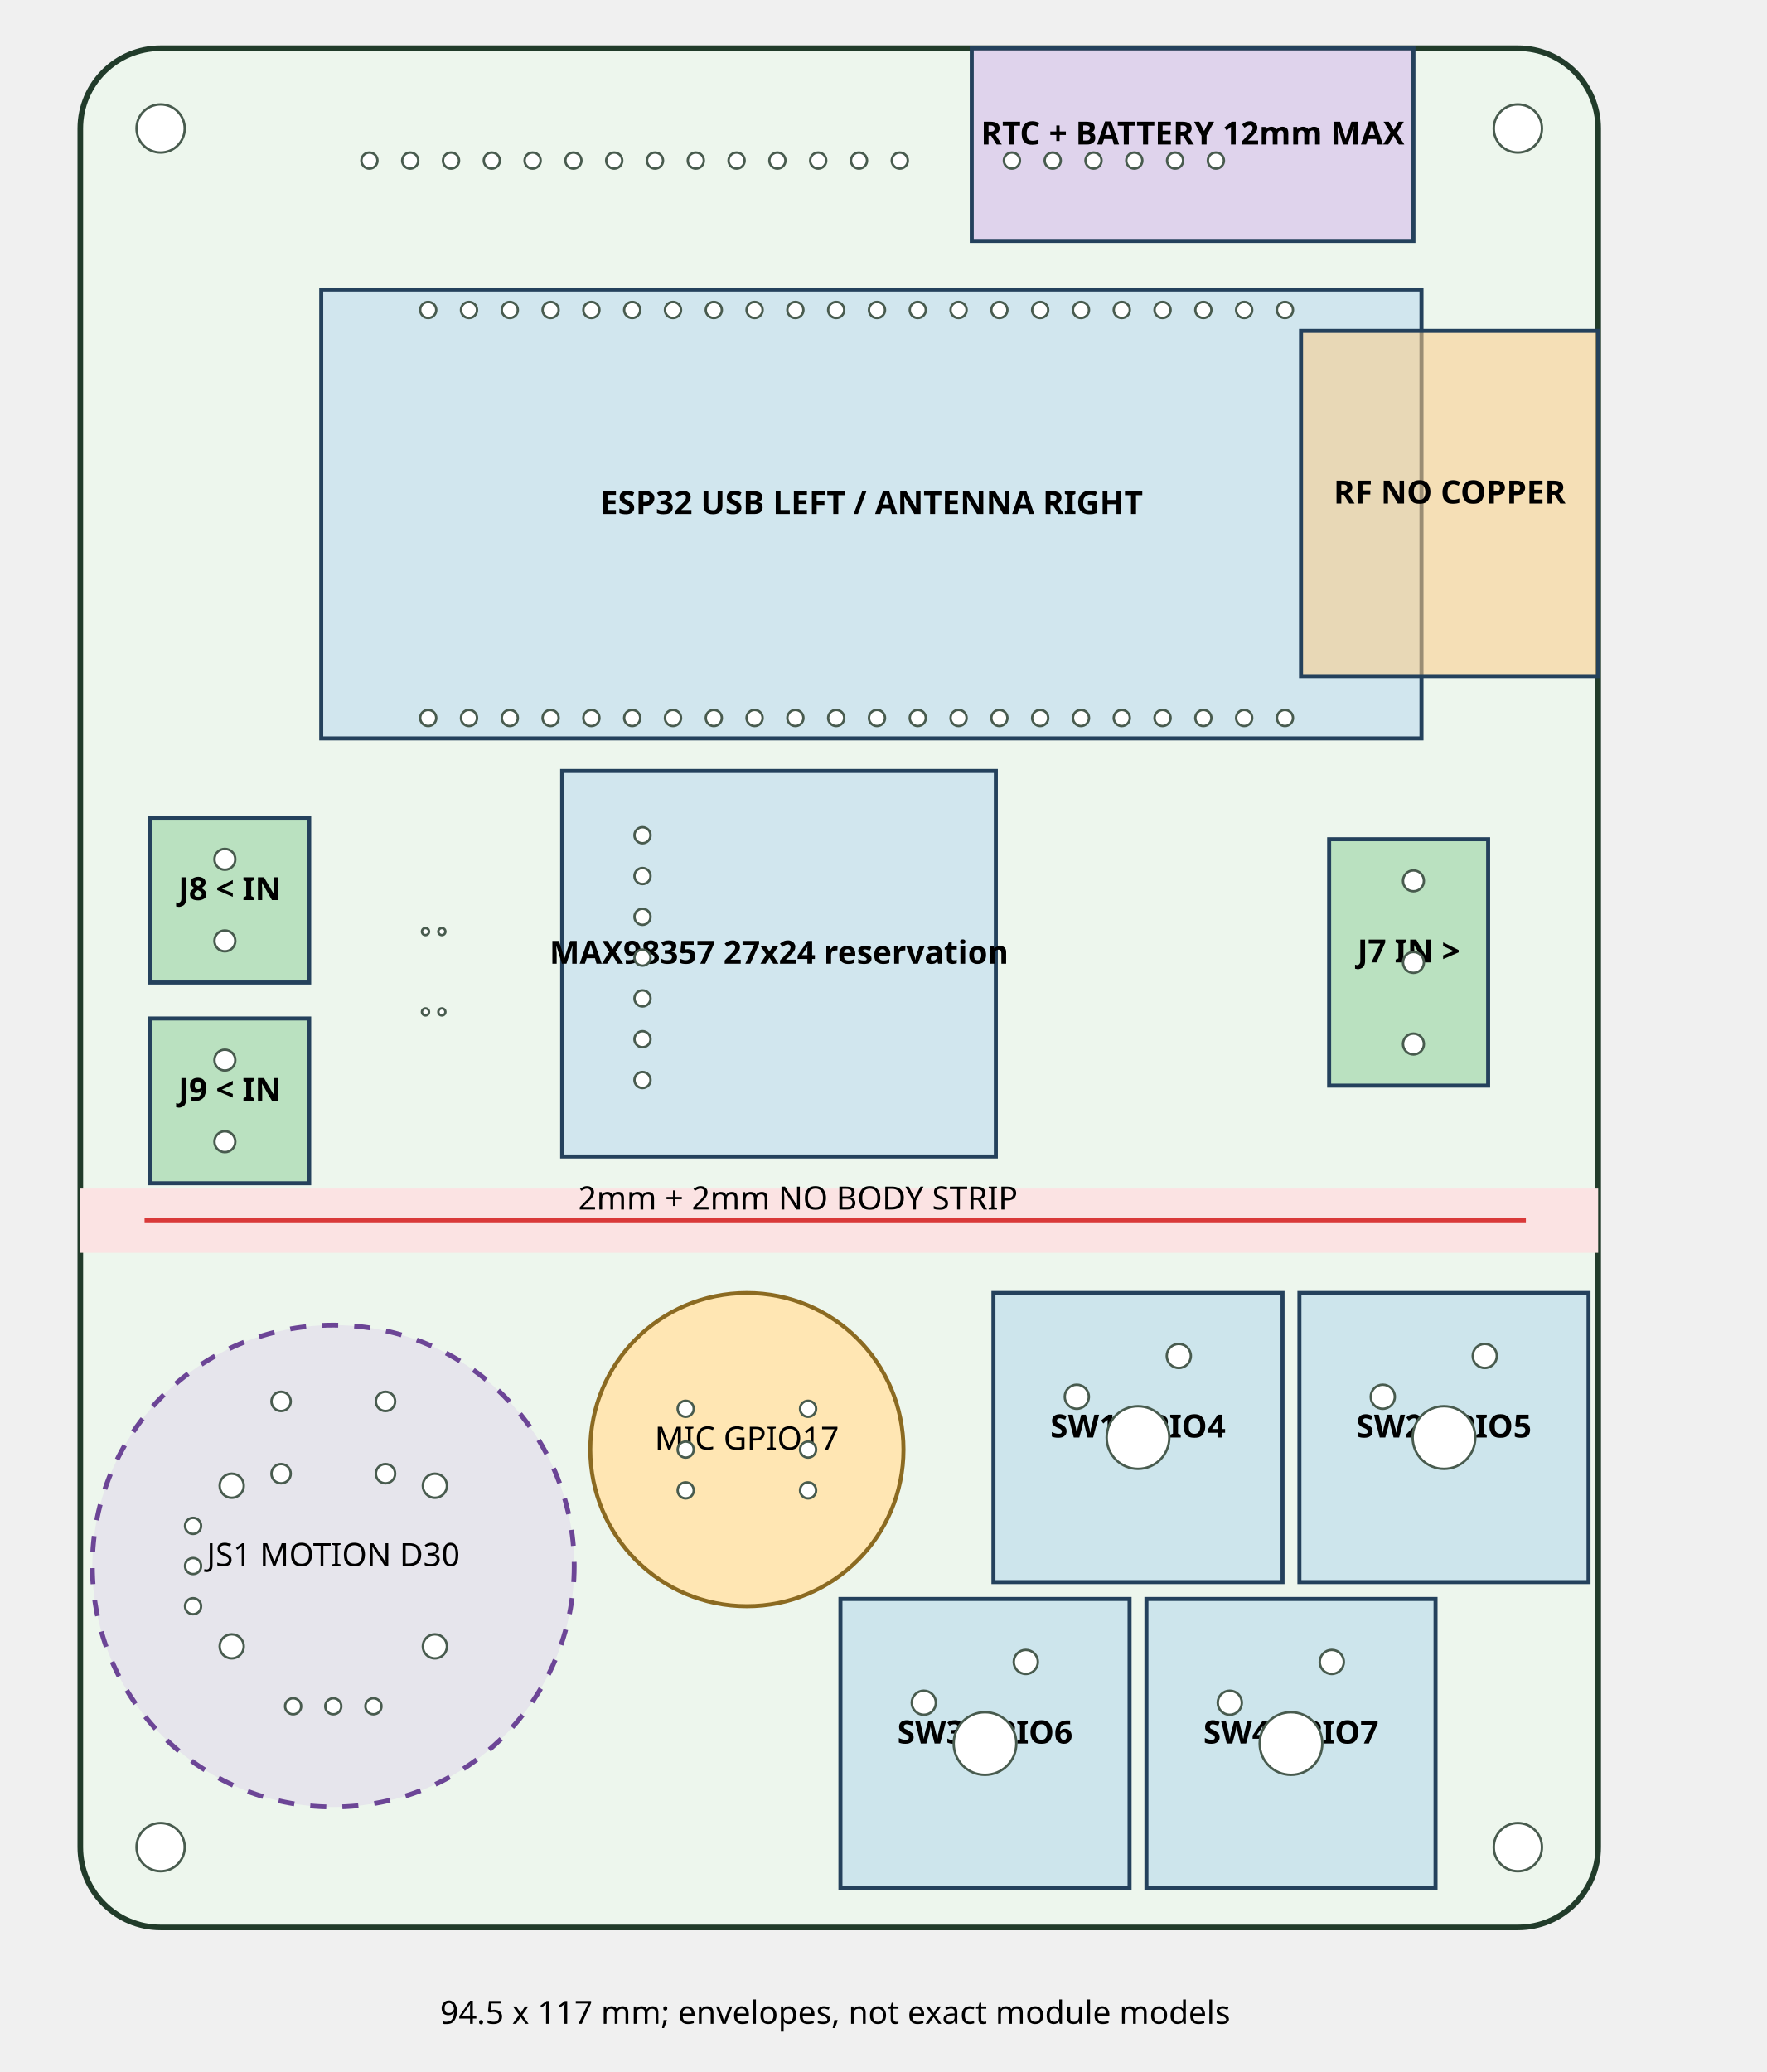
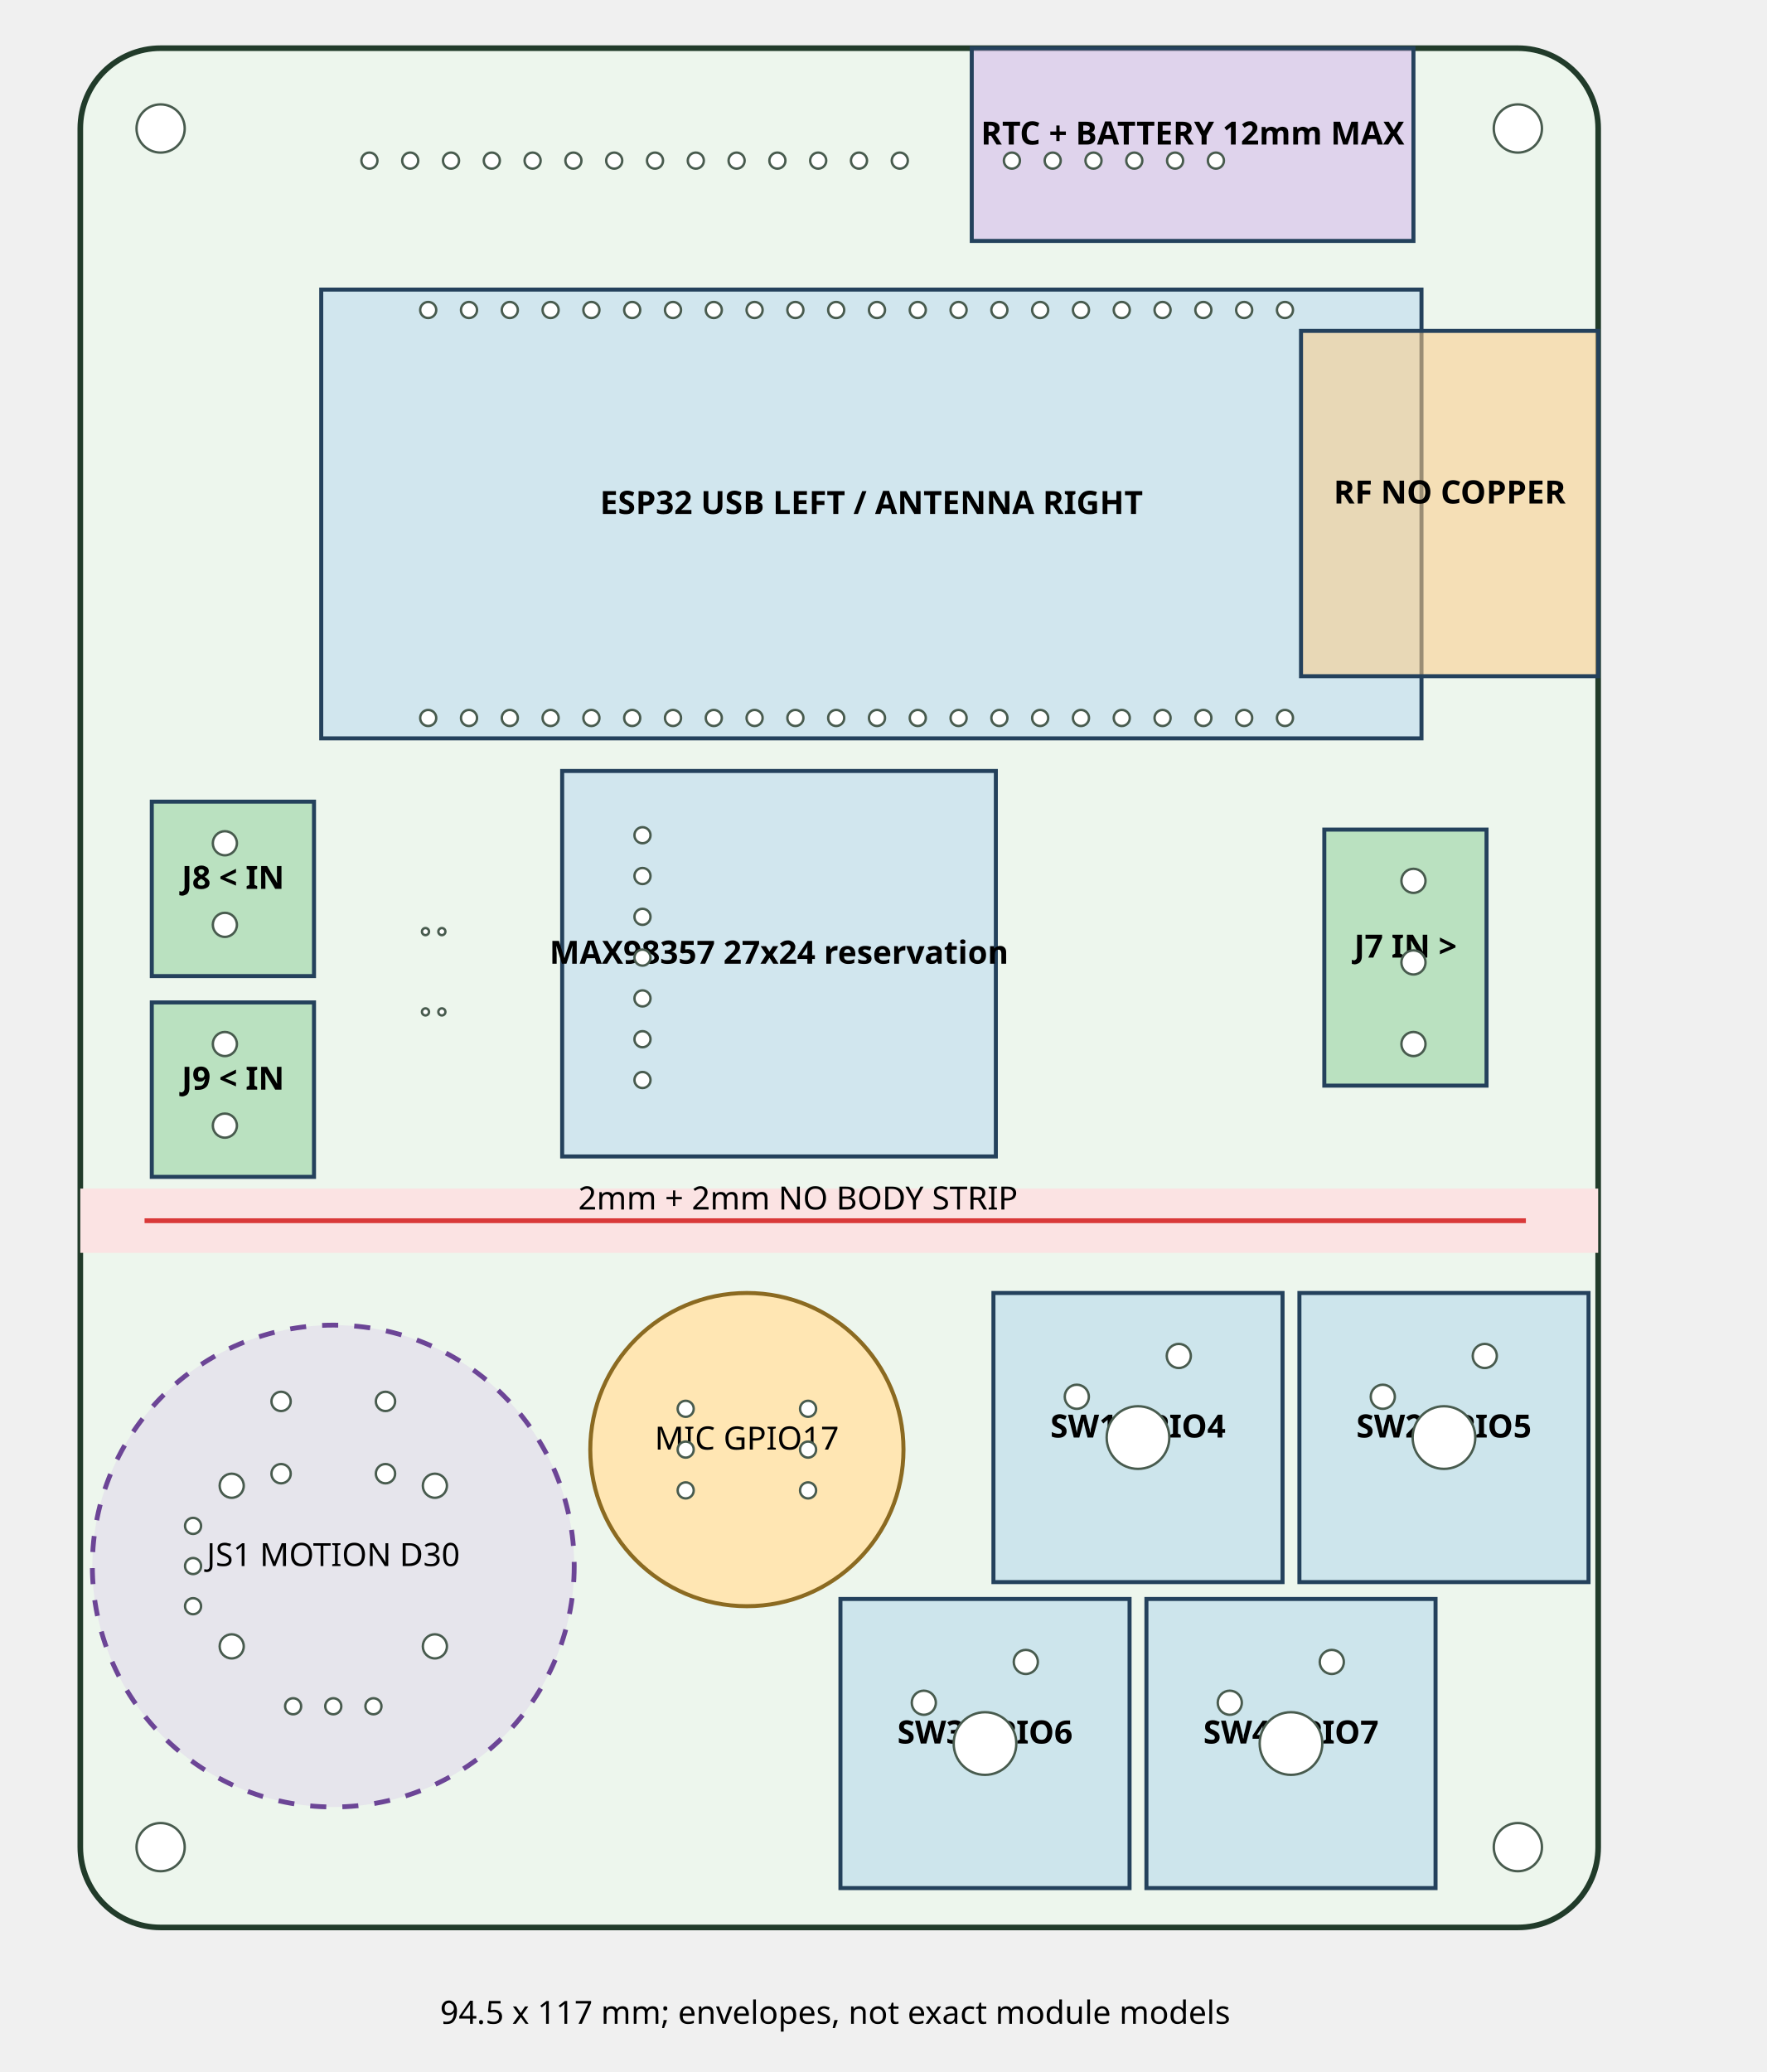
<svg xmlns="http://www.w3.org/2000/svg" viewBox="0 0 110 129">
  <style>text{font:2px sans-serif} .label{font-weight:bold}</style>
  <rect x="5.0" y="3.0" width="94.5" height="117.0" rx="5" fill="#edf6ed" stroke="#213b2a" stroke-width=".35" />
  <rect x="5" y="74" width="94.5" height="4" fill="#fbe3e3" />
  <path d="M9 76H95" stroke="#d93939" stroke-width=".3" />
  <text x="36" y="75.3">2mm + 2mm NO BODY STRIP</text>
  <rect x="20" y="18.03" width="68.5" height="27.94" fill="#b9d8ef" fill-opacity=".55" stroke="#24415c" stroke-width=".25" />
  <text class="label" x="54.25" y="32.0" text-anchor="middle">ESP32 USB LEFT / ANTENNA RIGHT</text>
  <rect x="81" y="20.6" width="18.5" height="21.5" fill="#facb88" fill-opacity=".55" stroke="#24415c" stroke-width=".25" />
  <text class="label" x="90.25" y="31.35" text-anchor="middle">RF NO COPPER</text>
  <rect x="60.5" y="3" width="27.5" height="12" fill="#d3b6eb" fill-opacity=".55" stroke="#24415c" stroke-width=".25" />
  <text class="label" x="74.25" y="9.0" text-anchor="middle">RTC + BATTERY 12mm MAX</text>
  <rect x="35" y="48" width="27" height="24" fill="#b9d8ef" fill-opacity=".55" stroke="#24415c" stroke-width=".25" />
  <text class="label" x="48.5" y="60.0" text-anchor="middle">MAX98357 27x24 reservation</text>
-   <rect x="82.75" y="52.25" width="9.9" height="15.34" fill="#90cf9a" fill-opacity=".55" stroke="#24415c" stroke-width=".25" />
-   <text class="label" x="87.7" y="59.92" text-anchor="middle">J7 IN &gt;</text>
-   <rect x="9.35" y="50.91" width="9.9" height="10.26" fill="#90cf9a" fill-opacity=".55" stroke="#24415c" stroke-width=".25" />
-   <text class="label" x="14.3" y="56.04" text-anchor="middle">J8 &lt; IN</text>
-   <rect x="9.35" y="63.41" width="9.9" height="10.26" fill="#90cf9a" fill-opacity=".55" stroke="#24415c" stroke-width=".25" />
-   <text class="label" x="14.3" y="68.54" text-anchor="middle">J9 &lt; IN</text>
+   <rect x="82.45" y="51.65" width="10.1" height="15.94" fill="#90cf9a" fill-opacity=".55" stroke="#24415c" stroke-width=".25" />
+   <text class="label" x="87.5" y="59.62" text-anchor="middle">J7 IN &gt;</text>
+   <rect x="9.45" y="49.91" width="10.1" height="10.86" fill="#90cf9a" fill-opacity=".55" stroke="#24415c" stroke-width=".25" />
+   <text class="label" x="14.5" y="55.34" text-anchor="middle">J8 &lt; IN</text>
+   <rect x="9.45" y="62.41" width="10.1" height="10.86" fill="#90cf9a" fill-opacity=".55" stroke="#24415c" stroke-width=".25" />
+   <text class="label" x="14.5" y="67.84" text-anchor="middle">J9 &lt; IN</text>
  <rect x="61.85" y="80.5" width="18.0" height="18.0" fill="#b3d7eb" fill-opacity=".55" stroke="#24415c" stroke-width=".25" />
  <text class="label" x="70.85" y="89.5" text-anchor="middle">SW1 GPIO4</text>
  <rect x="80.9" y="80.5" width="18.0" height="18.0" fill="#b3d7eb" fill-opacity=".55" stroke="#24415c" stroke-width=".25" />
  <text class="label" x="89.9" y="89.5" text-anchor="middle">SW2 GPIO5</text>
  <rect x="52.325" y="99.55" width="18" height="18.0" fill="#b3d7eb" fill-opacity=".55" stroke="#24415c" stroke-width=".25" />
  <text class="label" x="61.325" y="108.55" text-anchor="middle">SW3 GPIO6</text>
  <rect x="71.375" y="99.55" width="18.0" height="18.0" fill="#b3d7eb" fill-opacity=".55" stroke="#24415c" stroke-width=".25" />
  <text class="label" x="80.375" y="108.55" text-anchor="middle">SW4 GPIO7</text>
  <circle cx="20.75" cy="97.5" r="15" fill="#d3b6eb" fill-opacity=".25" stroke="#6c4596" stroke-dasharray="1 1" stroke-width=".3" />
  <text x="20.75" y="97.5" text-anchor="middle">JS1 MOTION D30</text>
  <circle cx="46.5" cy="90.25" r="9.75" fill="#ffe6b3" stroke="#8b6a21" stroke-width=".25" />
  <text x="46.5" y="90.25" text-anchor="middle">MIC GPIO17</text>
  <circle cx="80.0" cy="44.7" r="0.5" fill="white" stroke="#485b4e" stroke-width=".15" />
  <circle cx="77.46" cy="44.7" r="0.5" fill="white" stroke="#485b4e" stroke-width=".15" />
  <circle cx="74.92" cy="44.7" r="0.5" fill="white" stroke="#485b4e" stroke-width=".15" />
  <circle cx="72.38" cy="44.7" r="0.5" fill="white" stroke="#485b4e" stroke-width=".15" />
  <circle cx="69.84" cy="44.7" r="0.5" fill="white" stroke="#485b4e" stroke-width=".15" />
  <circle cx="67.3" cy="44.7" r="0.5" fill="white" stroke="#485b4e" stroke-width=".15" />
  <circle cx="64.76" cy="44.7" r="0.5" fill="white" stroke="#485b4e" stroke-width=".15" />
  <circle cx="62.22" cy="44.7" r="0.5" fill="white" stroke="#485b4e" stroke-width=".15" />
  <circle cx="59.68" cy="44.7" r="0.5" fill="white" stroke="#485b4e" stroke-width=".15" />
  <circle cx="57.14" cy="44.7" r="0.5" fill="white" stroke="#485b4e" stroke-width=".15" />
  <circle cx="54.6" cy="44.7" r="0.5" fill="white" stroke="#485b4e" stroke-width=".15" />
  <circle cx="52.06" cy="44.7" r="0.5" fill="white" stroke="#485b4e" stroke-width=".15" />
  <circle cx="49.52" cy="44.7" r="0.5" fill="white" stroke="#485b4e" stroke-width=".15" />
  <circle cx="46.98" cy="44.7" r="0.5" fill="white" stroke="#485b4e" stroke-width=".15" />
  <circle cx="44.44" cy="44.7" r="0.5" fill="white" stroke="#485b4e" stroke-width=".15" />
  <circle cx="41.9" cy="44.7" r="0.5" fill="white" stroke="#485b4e" stroke-width=".15" />
  <circle cx="39.36" cy="44.7" r="0.5" fill="white" stroke="#485b4e" stroke-width=".15" />
  <circle cx="36.82" cy="44.7" r="0.5" fill="white" stroke="#485b4e" stroke-width=".15" />
  <circle cx="34.28" cy="44.7" r="0.5" fill="white" stroke="#485b4e" stroke-width=".15" />
  <circle cx="31.74" cy="44.7" r="0.5" fill="white" stroke="#485b4e" stroke-width=".15" />
  <circle cx="29.2" cy="44.7" r="0.5" fill="white" stroke="#485b4e" stroke-width=".15" />
  <circle cx="26.66" cy="44.7" r="0.5" fill="white" stroke="#485b4e" stroke-width=".15" />
  <circle cx="61.325" cy="108.55" r="1.95" fill="white" stroke="#485b4e" stroke-width=".15" />
  <circle cx="57.515" cy="106.01" r="0.75" fill="white" stroke="#485b4e" stroke-width=".15" />
  <circle cx="63.865" cy="103.47" r="0.75" fill="white" stroke="#485b4e" stroke-width=".15" />
-   <circle cx="14.0" cy="53.5" r="0.65" fill="white" stroke="#485b4e" stroke-width=".15" />
-   <circle cx="14.0" cy="58.58" r="0.65" fill="white" stroke="#485b4e" stroke-width=".15" />
-   <circle cx="88.0" cy="65.0" r="0.65" fill="white" stroke="#485b4e" stroke-width=".15" />
-   <circle cx="88.0" cy="59.92" r="0.65" fill="white" stroke="#485b4e" stroke-width=".15" />
-   <circle cx="88.0" cy="54.84" r="0.65" fill="white" stroke="#485b4e" stroke-width=".15" />
+   <circle cx="14.0" cy="52.5" r="0.75" fill="white" stroke="#485b4e" stroke-width=".15" />
+   <circle cx="14.0" cy="57.58" r="0.75" fill="white" stroke="#485b4e" stroke-width=".15" />
+   <circle cx="88.0" cy="65.0" r="0.75" fill="white" stroke="#485b4e" stroke-width=".15" />
+   <circle cx="88.0" cy="59.92" r="0.75" fill="white" stroke="#485b4e" stroke-width=".15" />
+   <circle cx="88.0" cy="54.84" r="0.75" fill="white" stroke="#485b4e" stroke-width=".15" />
  <circle cx="40.0" cy="52.0" r="0.5" fill="white" stroke="#485b4e" stroke-width=".15" />
  <circle cx="40.0" cy="54.54" r="0.5" fill="white" stroke="#485b4e" stroke-width=".15" />
  <circle cx="40.0" cy="57.08" r="0.5" fill="white" stroke="#485b4e" stroke-width=".15" />
  <circle cx="40.0" cy="59.62" r="0.5" fill="white" stroke="#485b4e" stroke-width=".15" />
  <circle cx="40.0" cy="62.16" r="0.5" fill="white" stroke="#485b4e" stroke-width=".15" />
  <circle cx="40.0" cy="64.7" r="0.5" fill="white" stroke="#485b4e" stroke-width=".15" />
  <circle cx="40.0" cy="67.24" r="0.5" fill="white" stroke="#485b4e" stroke-width=".15" />
  <circle cx="10.0" cy="115.0" r="1.5" fill="white" stroke="#485b4e" stroke-width=".15" />
  <circle cx="26.49" cy="63.0" r="0.22" fill="white" stroke="#485b4e" stroke-width=".15" />
  <circle cx="27.51" cy="63.0" r="0.22" fill="white" stroke="#485b4e" stroke-width=".15" />
  <circle cx="94.5" cy="115.0" r="1.5" fill="white" stroke="#485b4e" stroke-width=".15" />
  <circle cx="70.85" cy="89.5" r="1.95" fill="white" stroke="#485b4e" stroke-width=".15" />
  <circle cx="67.04" cy="86.96" r="0.75" fill="white" stroke="#485b4e" stroke-width=".15" />
  <circle cx="73.39" cy="84.42" r="0.75" fill="white" stroke="#485b4e" stroke-width=".15" />
  <circle cx="26.49" cy="58.0" r="0.22" fill="white" stroke="#485b4e" stroke-width=".15" />
  <circle cx="27.51" cy="58.0" r="0.22" fill="white" stroke="#485b4e" stroke-width=".15" />
  <circle cx="10.0" cy="8.0" r="1.5" fill="white" stroke="#485b4e" stroke-width=".15" />
  <circle cx="80.0" cy="19.3" r="0.5" fill="white" stroke="#485b4e" stroke-width=".15" />
  <circle cx="77.46" cy="19.3" r="0.5" fill="white" stroke="#485b4e" stroke-width=".15" />
  <circle cx="74.92" cy="19.3" r="0.5" fill="white" stroke="#485b4e" stroke-width=".15" />
  <circle cx="72.38" cy="19.3" r="0.5" fill="white" stroke="#485b4e" stroke-width=".15" />
  <circle cx="69.84" cy="19.3" r="0.5" fill="white" stroke="#485b4e" stroke-width=".15" />
  <circle cx="67.3" cy="19.3" r="0.5" fill="white" stroke="#485b4e" stroke-width=".15" />
  <circle cx="64.76" cy="19.3" r="0.5" fill="white" stroke="#485b4e" stroke-width=".15" />
  <circle cx="62.22" cy="19.3" r="0.5" fill="white" stroke="#485b4e" stroke-width=".15" />
  <circle cx="59.68" cy="19.3" r="0.5" fill="white" stroke="#485b4e" stroke-width=".15" />
  <circle cx="57.14" cy="19.3" r="0.5" fill="white" stroke="#485b4e" stroke-width=".15" />
  <circle cx="54.6" cy="19.3" r="0.5" fill="white" stroke="#485b4e" stroke-width=".15" />
  <circle cx="52.06" cy="19.3" r="0.5" fill="white" stroke="#485b4e" stroke-width=".15" />
  <circle cx="49.52" cy="19.3" r="0.5" fill="white" stroke="#485b4e" stroke-width=".15" />
  <circle cx="46.98" cy="19.3" r="0.5" fill="white" stroke="#485b4e" stroke-width=".15" />
  <circle cx="44.44" cy="19.3" r="0.5" fill="white" stroke="#485b4e" stroke-width=".15" />
  <circle cx="41.9" cy="19.3" r="0.5" fill="white" stroke="#485b4e" stroke-width=".15" />
  <circle cx="39.36" cy="19.3" r="0.5" fill="white" stroke="#485b4e" stroke-width=".15" />
  <circle cx="36.82" cy="19.3" r="0.5" fill="white" stroke="#485b4e" stroke-width=".15" />
  <circle cx="34.28" cy="19.3" r="0.5" fill="white" stroke="#485b4e" stroke-width=".15" />
  <circle cx="31.74" cy="19.3" r="0.5" fill="white" stroke="#485b4e" stroke-width=".15" />
  <circle cx="29.2" cy="19.3" r="0.5" fill="white" stroke="#485b4e" stroke-width=".15" />
  <circle cx="26.66" cy="19.3" r="0.5" fill="white" stroke="#485b4e" stroke-width=".15" />
-   <circle cx="14.0" cy="66.0" r="0.65" fill="white" stroke="#485b4e" stroke-width=".15" />
-   <circle cx="14.0" cy="71.08" r="0.65" fill="white" stroke="#485b4e" stroke-width=".15" />
+   <circle cx="14.0" cy="65.0" r="0.75" fill="white" stroke="#485b4e" stroke-width=".15" />
+   <circle cx="14.0" cy="70.08" r="0.75" fill="white" stroke="#485b4e" stroke-width=".15" />
  <circle cx="63.0" cy="10.0" r="0.5" fill="white" stroke="#485b4e" stroke-width=".15" />
  <circle cx="65.54" cy="10.0" r="0.5" fill="white" stroke="#485b4e" stroke-width=".15" />
  <circle cx="68.08" cy="10.0" r="0.5" fill="white" stroke="#485b4e" stroke-width=".15" />
  <circle cx="70.62" cy="10.0" r="0.5" fill="white" stroke="#485b4e" stroke-width=".15" />
  <circle cx="73.16" cy="10.0" r="0.5" fill="white" stroke="#485b4e" stroke-width=".15" />
  <circle cx="75.7" cy="10.0" r="0.5" fill="white" stroke="#485b4e" stroke-width=".15" />
  <circle cx="94.5" cy="8.0" r="1.5" fill="white" stroke="#485b4e" stroke-width=".15" />
  <circle cx="23.0" cy="10.0" r="0.5" fill="white" stroke="#485b4e" stroke-width=".15" />
  <circle cx="25.54" cy="10.0" r="0.5" fill="white" stroke="#485b4e" stroke-width=".15" />
  <circle cx="28.08" cy="10.0" r="0.5" fill="white" stroke="#485b4e" stroke-width=".15" />
  <circle cx="30.62" cy="10.0" r="0.5" fill="white" stroke="#485b4e" stroke-width=".15" />
  <circle cx="33.16" cy="10.0" r="0.5" fill="white" stroke="#485b4e" stroke-width=".15" />
  <circle cx="35.7" cy="10.0" r="0.5" fill="white" stroke="#485b4e" stroke-width=".15" />
  <circle cx="38.24" cy="10.0" r="0.5" fill="white" stroke="#485b4e" stroke-width=".15" />
  <circle cx="40.78" cy="10.0" r="0.5" fill="white" stroke="#485b4e" stroke-width=".15" />
  <circle cx="43.32" cy="10.0" r="0.5" fill="white" stroke="#485b4e" stroke-width=".15" />
  <circle cx="45.86" cy="10.0" r="0.5" fill="white" stroke="#485b4e" stroke-width=".15" />
  <circle cx="48.4" cy="10.0" r="0.5" fill="white" stroke="#485b4e" stroke-width=".15" />
  <circle cx="50.94" cy="10.0" r="0.5" fill="white" stroke="#485b4e" stroke-width=".15" />
  <circle cx="53.48" cy="10.0" r="0.5" fill="white" stroke="#485b4e" stroke-width=".15" />
  <circle cx="56.02" cy="10.0" r="0.5" fill="white" stroke="#485b4e" stroke-width=".15" />
  <circle cx="80.375" cy="108.55" r="1.95" fill="white" stroke="#485b4e" stroke-width=".15" />
  <circle cx="76.565" cy="106.01" r="0.75" fill="white" stroke="#485b4e" stroke-width=".15" />
  <circle cx="82.915" cy="103.47" r="0.75" fill="white" stroke="#485b4e" stroke-width=".15" />
  <circle cx="50.31" cy="87.71" r="0.5" fill="white" stroke="#485b4e" stroke-width=".15" />
  <circle cx="42.69" cy="87.71" r="0.5" fill="white" stroke="#485b4e" stroke-width=".15" />
  <circle cx="50.31" cy="90.25" r="0.5" fill="white" stroke="#485b4e" stroke-width=".15" />
  <circle cx="42.69" cy="90.25" r="0.5" fill="white" stroke="#485b4e" stroke-width=".15" />
  <circle cx="50.31" cy="92.79" r="0.5" fill="white" stroke="#485b4e" stroke-width=".15" />
  <circle cx="42.69" cy="92.79" r="0.5" fill="white" stroke="#485b4e" stroke-width=".15" />
  <circle cx="89.9" cy="89.5" r="1.95" fill="white" stroke="#485b4e" stroke-width=".15" />
  <circle cx="86.09" cy="86.96" r="0.75" fill="white" stroke="#485b4e" stroke-width=".15" />
  <circle cx="92.44" cy="84.42" r="0.75" fill="white" stroke="#485b4e" stroke-width=".15" />
  <circle cx="27.075" cy="92.5" r="0.75" fill="white" stroke="#485b4e" stroke-width=".15" />
  <circle cx="27.075" cy="102.5" r="0.75" fill="white" stroke="#485b4e" stroke-width=".15" />
  <circle cx="14.425" cy="92.5" r="0.75" fill="white" stroke="#485b4e" stroke-width=".15" />
  <circle cx="14.425" cy="102.5" r="0.75" fill="white" stroke="#485b4e" stroke-width=".15" />
  <circle cx="24.0" cy="87.25" r="0.6" fill="white" stroke="#485b4e" stroke-width=".15" />
  <circle cx="24.0" cy="91.75" r="0.6" fill="white" stroke="#485b4e" stroke-width=".15" />
  <circle cx="17.5" cy="87.25" r="0.6" fill="white" stroke="#485b4e" stroke-width=".15" />
  <circle cx="17.5" cy="91.75" r="0.6" fill="white" stroke="#485b4e" stroke-width=".15" />
  <circle cx="12.02" cy="95.0" r="0.5" fill="white" stroke="#485b4e" stroke-width=".15" />
  <circle cx="12.02" cy="97.5" r="0.5" fill="white" stroke="#485b4e" stroke-width=".15" />
  <circle cx="12.02" cy="100.0" r="0.5" fill="white" stroke="#485b4e" stroke-width=".15" />
  <circle cx="18.25" cy="106.23" r="0.5" fill="white" stroke="#485b4e" stroke-width=".15" />
  <circle cx="20.75" cy="106.23" r="0.5" fill="white" stroke="#485b4e" stroke-width=".15" />
  <circle cx="23.25" cy="106.23" r="0.5" fill="white" stroke="#485b4e" stroke-width=".15" />
  <text x="52" y="126" text-anchor="middle">94.5 x 117 mm; envelopes, not exact module models</text>
</svg>
